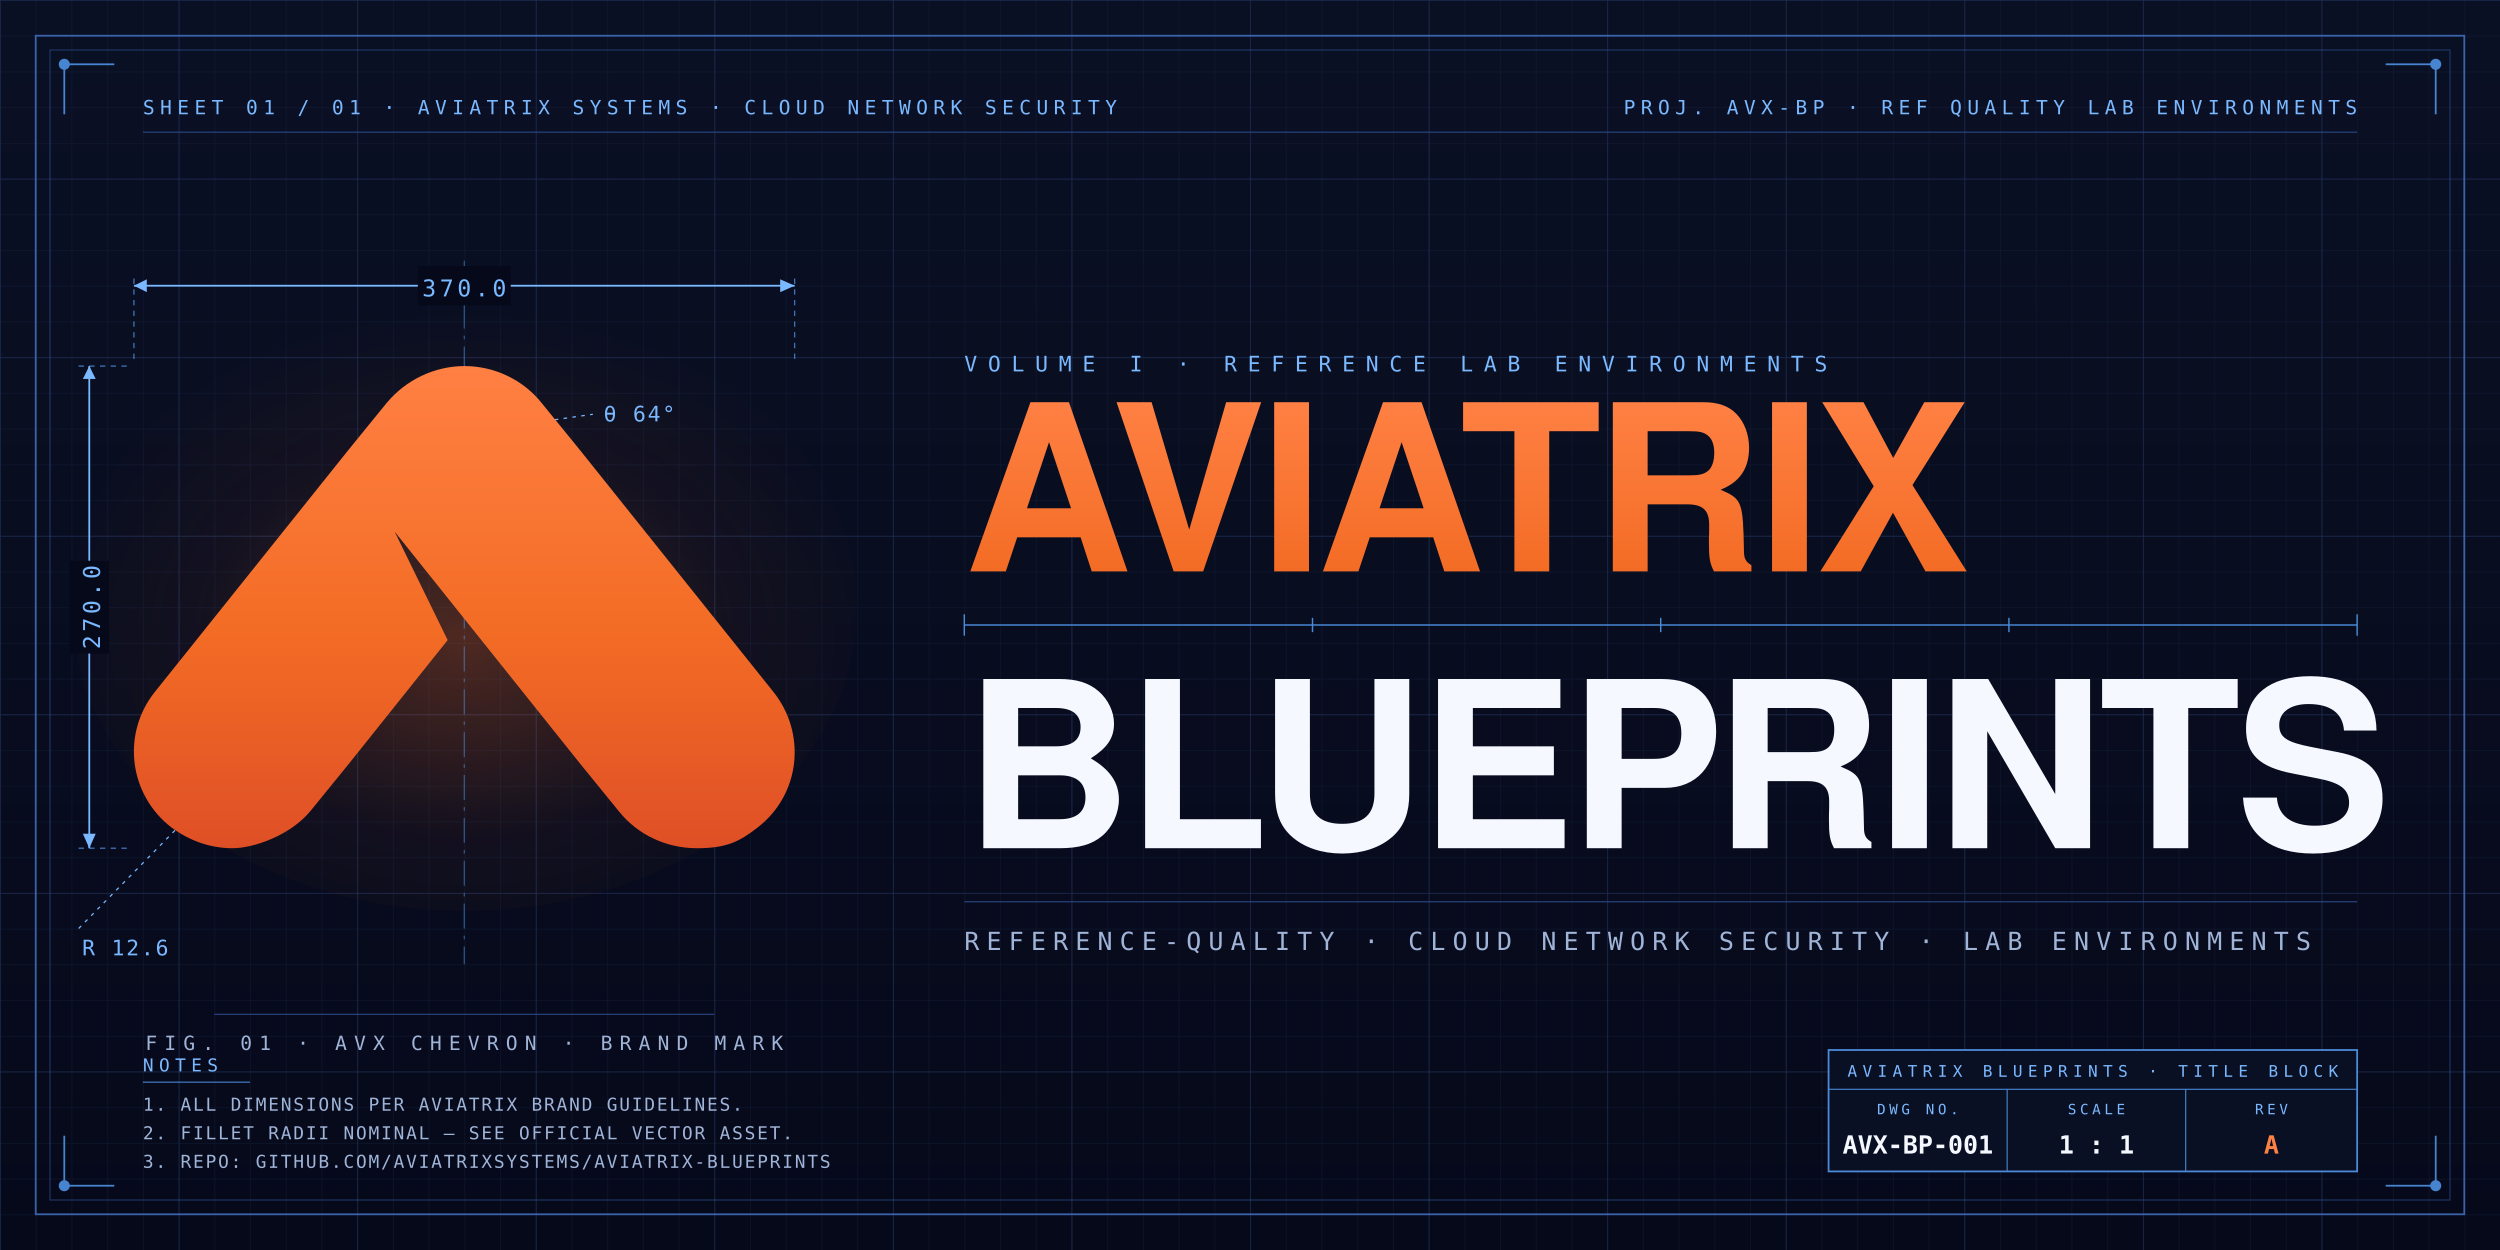
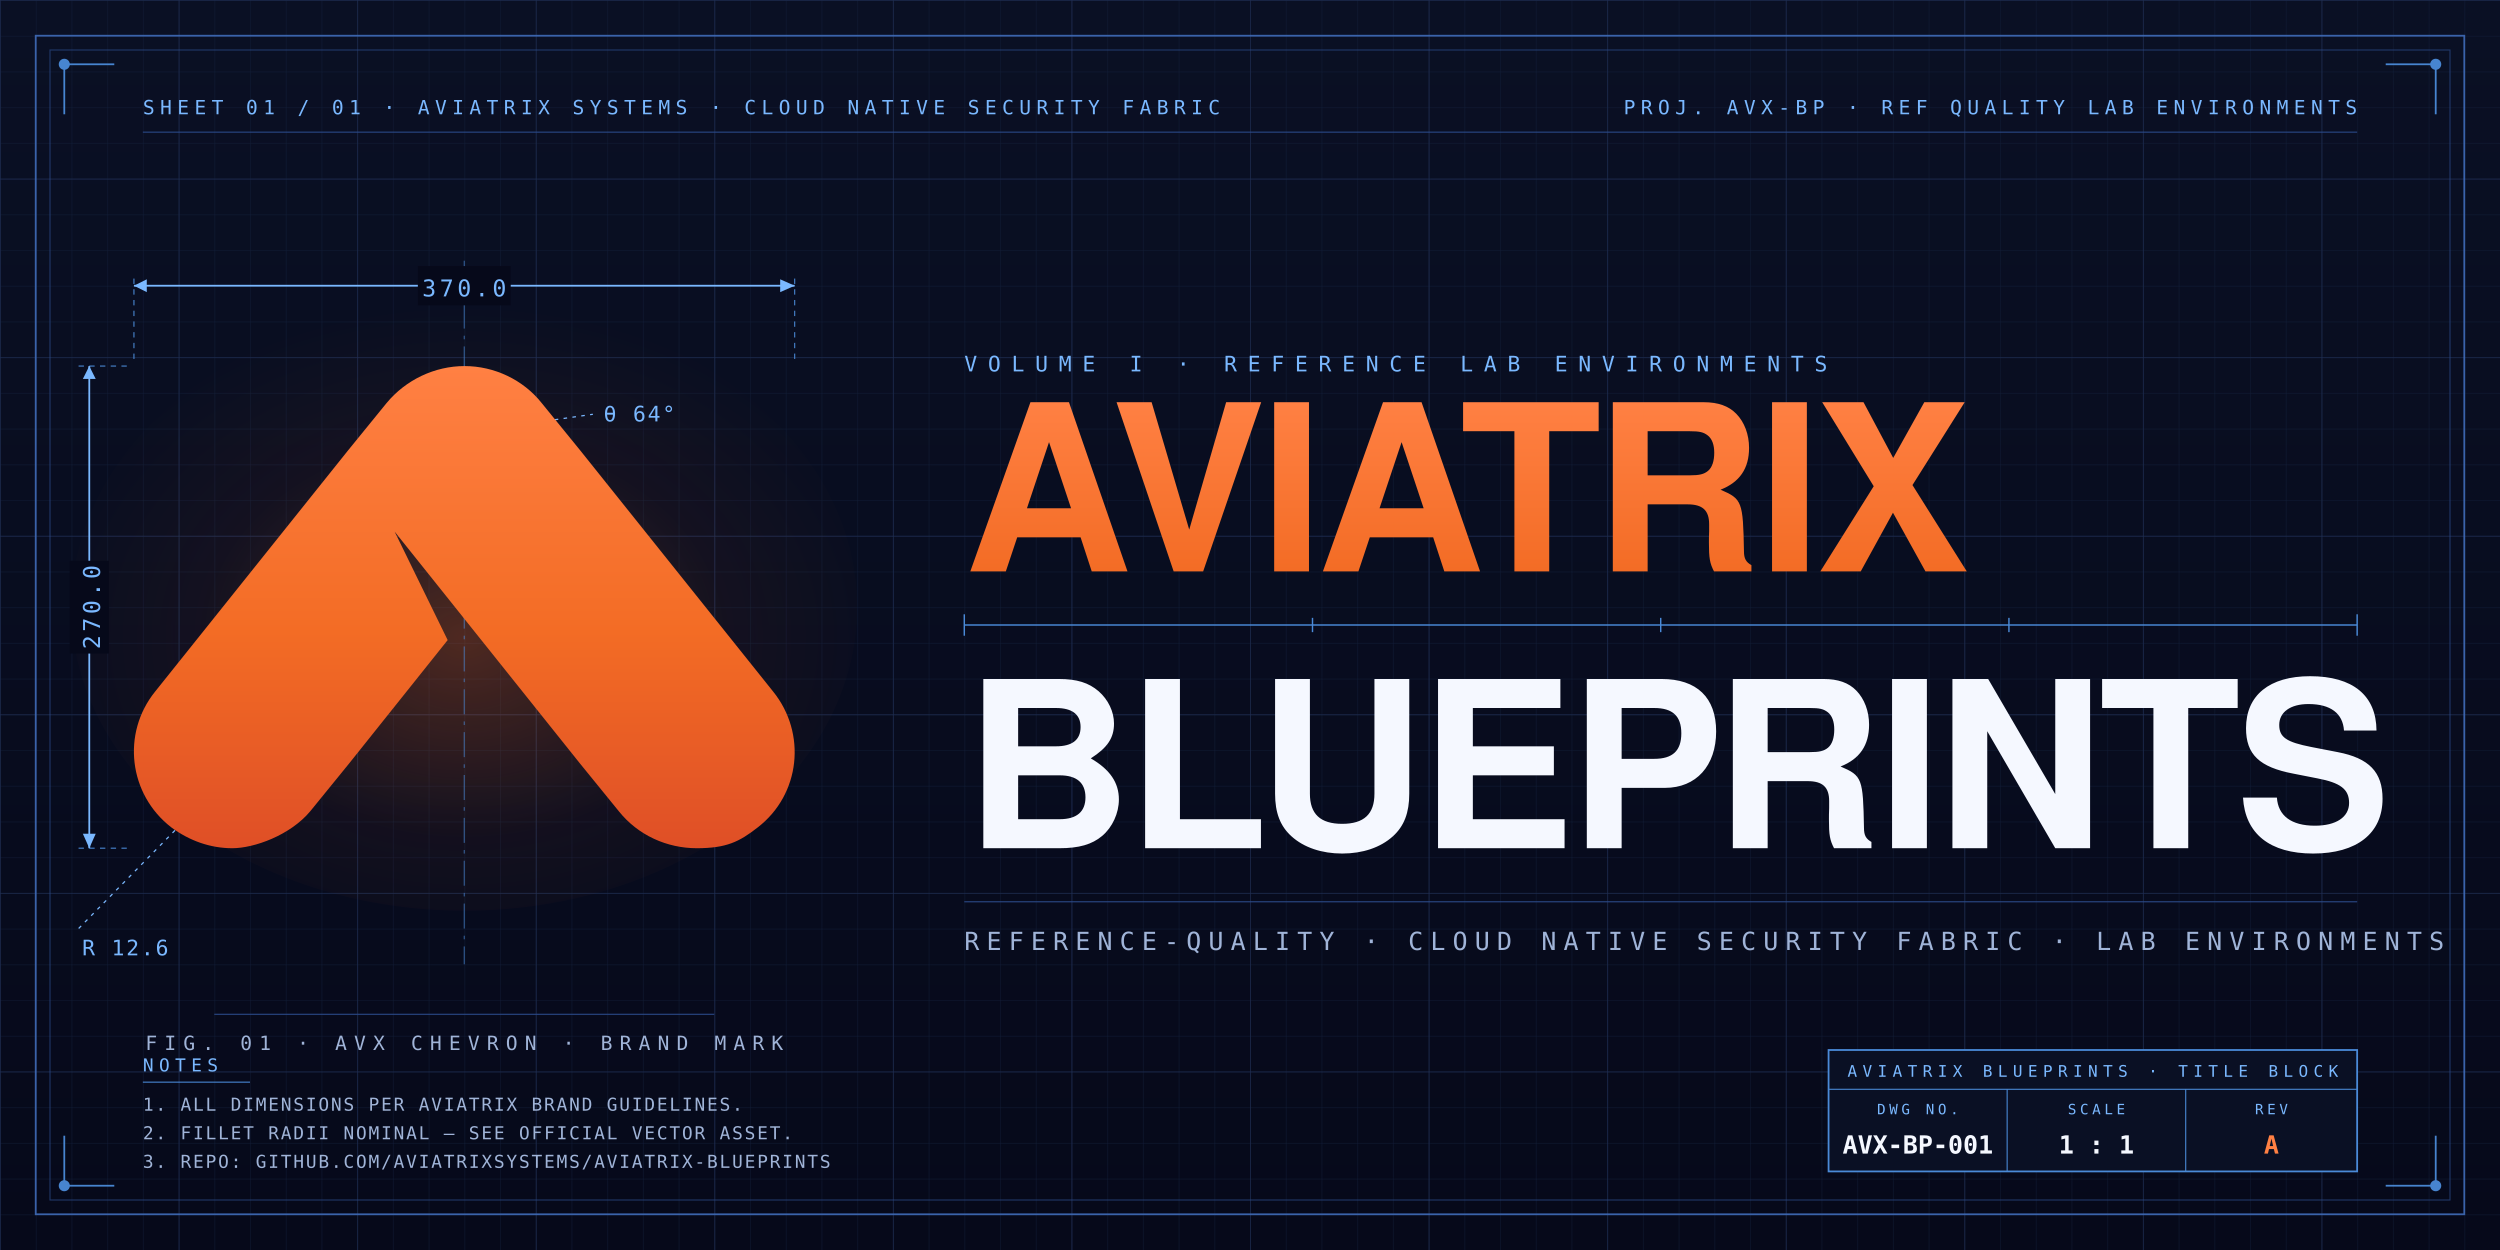
<svg xmlns="http://www.w3.org/2000/svg" viewBox="0 0 1400 700" role="img" aria-label="Aviatrix Blueprints">
  <defs>
    <linearGradient id="canvas" x1="0" y1="0" x2="0" y2="1">
      <stop offset="0%" stop-color="#0A1024" />
      <stop offset="100%" stop-color="#06091A" />
    </linearGradient>
    <pattern id="gridFine" width="20" height="20" patternUnits="userSpaceOnUse">
      <path d="M 20 0 L 0 0 0 20" fill="none" stroke="#14213D" stroke-width="0.4" />
    </pattern>
    <pattern id="gridBold" width="100" height="100" patternUnits="userSpaceOnUse">
      <path d="M 100 0 L 0 0 0 100" fill="none" stroke="#1F2D52" stroke-width="0.7" />
    </pattern>
    <linearGradient id="markOrange" x1="0" y1="0" x2="0" y2="1">
      <stop offset="0%" stop-color="#FF8043" />
      <stop offset="55%" stop-color="#F36C25" />
      <stop offset="100%" stop-color="#DF4F26" />
    </linearGradient>
    <linearGradient id="textOrange" x1="0" y1="0" x2="0" y2="1">
      <stop offset="0%" stop-color="#FF8043" />
      <stop offset="100%" stop-color="#F36C25" />
    </linearGradient>
    <radialGradient id="markGlow" cx="50%" cy="55%" r="55%">
      <stop offset="0%" stop-color="#F36C25" stop-opacity="0.30" />
      <stop offset="60%" stop-color="#F36C25" stop-opacity="0.05" />
      <stop offset="100%" stop-color="#F36C25" stop-opacity="0" />
    </radialGradient>
    <marker id="dimEnd" viewBox="0 0 10 10" refX="9" refY="5" markerWidth="9" markerHeight="9" orient="auto">
      <path d="M0,1 L9,5 L0,9 z" fill="#7AB8FF" />
    </marker>
    <marker id="dimStart" viewBox="0 0 10 10" refX="1" refY="5" markerWidth="9" markerHeight="9" orient="auto">
      <path d="M9,1 L1,5 L9,9 z" fill="#7AB8FF" />
    </marker>
  </defs>
  <rect width="1400" height="700" fill="url(#canvas)" />
  <rect width="1400" height="700" fill="url(#gridFine)" />
  <rect width="1400" height="700" fill="url(#gridBold)" />
  <rect x="20" y="20" width="1360" height="660" fill="none" stroke="#3F6BB8" stroke-width="1" opacity="0.9" />
  <rect x="28" y="28" width="1344" height="644" fill="none" stroke="#2A4A8A" stroke-width="0.6" opacity="0.7" />
  <g stroke="#4A8AD8" stroke-width="1" fill="none" opacity="0.95">
    <path d="M 36 36 L 64 36 M 36 36 L 36 64" />
    <circle cx="36" cy="36" r="2.6" fill="#4A8AD8" />
    <path d="M 1364 36 L 1336 36 M 1364 36 L 1364 64" />
    <circle cx="1364" cy="36" r="2.6" fill="#4A8AD8" />
    <path d="M 36 664 L 64 664 M 36 664 L 36 636" />
    <circle cx="36" cy="664" r="2.6" fill="#4A8AD8" />
    <path d="M 1364 664 L 1336 664 M 1364 664 L 1364 636" />
    <circle cx="1364" cy="664" r="2.6" fill="#4A8AD8" />
  </g>
  <line x1="80" y1="74" x2="1320" y2="74" stroke="#2A4A8A" stroke-width="0.6" />
-   <text x="80" y="64" font-family="ui-monospace, 'SF Mono', Menlo, monospace" font-size="11" fill="#7AB8FF" letter-spacing="3">SHEET 01 / 01  ·  AVIATRIX SYSTEMS  ·  CLOUD NETWORK SECURITY</text>
+   <text x="80" y="64" font-family="ui-monospace, 'SF Mono', Menlo, monospace" font-size="11" fill="#7AB8FF" letter-spacing="3">SHEET 01 / 01  ·  AVIATRIX SYSTEMS  ·  CLOUD NATIVE SECURITY FABRIC</text>
  <text x="1320" y="64" font-family="ui-monospace, 'SF Mono', Menlo, monospace" font-size="11" fill="#7AB8FF" letter-spacing="3" text-anchor="end">PROJ. AVX-BP  ·  REF QUALITY LAB ENVIRONMENTS</text>
  <ellipse cx="260" cy="340" rx="220" ry="170" fill="url(#markGlow)" />
  <line x1="260" y1="146" x2="260" y2="540" stroke="#4A8AD8" stroke-width="0.7" stroke-dasharray="14,4,2,4" opacity="0.55" />
  <g stroke="#4A8AD8" stroke-width="0.7" fill="none" opacity="0.85" stroke-dasharray="3,3">
    <line x1="75" y1="201" x2="75" y2="154" />
    <line x1="445" y1="201" x2="445" y2="154" />
    <line x1="71" y1="205" x2="44" y2="205" />
    <line x1="71" y1="475" x2="44" y2="475" />
  </g>
  <line x1="75" y1="160" x2="445" y2="160" stroke="#7AB8FF" stroke-width="1" marker-start="url(#dimStart)" marker-end="url(#dimEnd)" />
  <rect x="234" y="149" width="52" height="22" fill="#06091A" />
  <text x="260" y="166" font-family="ui-monospace, 'SF Mono', Menlo, monospace" font-size="13" fill="#7AB8FF" text-anchor="middle" letter-spacing="2">370.0</text>
  <line x1="50" y1="205" x2="50" y2="475" stroke="#7AB8FF" stroke-width="1" marker-start="url(#dimStart)" marker-end="url(#dimEnd)" />
  <g transform="translate(50 340) rotate(-90)">
    <rect x="-26" y="-11" width="52" height="22" fill="#06091A" />
    <text x="0" y="6" font-family="ui-monospace, 'SF Mono', Menlo, monospace" font-size="13" fill="#7AB8FF" text-anchor="middle" letter-spacing="2">270.0</text>
  </g>
  <path d="M 244 250 a 36 36 0 0 1 32 -10" fill="none" stroke="#7AB8FF" stroke-width="1" />
  <line x1="276" y1="240" x2="332" y2="232" stroke="#7AB8FF" stroke-width="0.7" stroke-dasharray="2,3" />
  <text x="338" y="236" font-family="ui-monospace, 'SF Mono', Menlo, monospace" font-size="12" fill="#7AB8FF" letter-spacing="1">θ 64°</text>
  <line x1="98" y1="465" x2="44" y2="520" stroke="#7AB8FF" stroke-width="0.7" stroke-dasharray="2,3" />
  <text x="46" y="535" font-family="ui-monospace, 'SF Mono', Menlo, monospace" font-size="12" fill="#7AB8FF" letter-spacing="1">R 12.6</text>
  <g transform="translate(70.24 165.4) scale(4.5)">
    <path fill="url(#markOrange)" d="M80.6,49.3l-8.4-10.5-15.6-19.5-4.8-5.9c-2.3-2.9-5.9-4.6-9.6-4.6s-7.3,1.7-9.7,4.6l-4.8,5.9-15.6,19.5-8.4,10.5c-4.2,5.2-3.3,12.8,2,16.9,2.3,1.7,4.9,2.6,7.6,2.6s7.2-1.6,9.7-4.6l4.8-5.9,12.3-15.4-6.6-13.5,23.1,28.9,4.8,5.9c2.4,3,6,4.6,9.7,4.6s5.3-.8,7.6-2.6c5.3-4.1,6.1-11.7,1.9-16.9h0Z" />
  </g>
  <line x1="120" y1="568" x2="400" y2="568" stroke="#2A4A8A" stroke-width="0.6" />
  <text x="260" y="588" font-family="ui-monospace, 'SF Mono', Menlo, monospace" font-size="11" fill="#A0B4D8" text-anchor="middle" letter-spacing="4">FIG. 01  ·  AVX CHEVRON  ·  BRAND MARK</text>
  <text x="540" y="208" font-family="ui-monospace, 'SF Mono', Menlo, monospace" font-size="12" fill="#7AB8FF" letter-spacing="6">VOLUME I  ·  REFERENCE LAB ENVIRONMENTS</text>
  <text x="540" y="320" font-family="'Helvetica Neue', Helvetica, Arial, sans-serif" font-size="130" font-weight="800" letter-spacing="-3" fill="url(#textOrange)">AVIATRIX</text>
  <line x1="540" y1="350" x2="1320" y2="350" stroke="#4A8AD8" stroke-width="0.8" />
  <g stroke="#4A8AD8" stroke-width="0.8">
    <line x1="540" y1="344" x2="540" y2="356" />
    <line x1="735" y1="346" x2="735" y2="354" />
    <line x1="930" y1="346" x2="930" y2="354" />
    <line x1="1125" y1="346" x2="1125" y2="354" />
    <line x1="1320" y1="344" x2="1320" y2="356" />
  </g>
  <text x="540" y="475" font-family="'Helvetica Neue', Helvetica, Arial, sans-serif" font-size="130" font-weight="800" letter-spacing="-3" fill="#F5F8FF">BLUEPRINTS</text>
  <line x1="540" y1="505" x2="1320" y2="505" stroke="#2A4A8A" stroke-width="0.6" />
-   <text x="540" y="532" font-family="ui-monospace, 'SF Mono', Menlo, monospace" font-size="14" fill="#A0B4D8" letter-spacing="4">REFERENCE-QUALITY  ·  CLOUD NETWORK SECURITY  ·  LAB ENVIRONMENTS</text>
+   <text x="540" y="532" font-family="ui-monospace, 'SF Mono', Menlo, monospace" font-size="14" fill="#A0B4D8" letter-spacing="4">REFERENCE-QUALITY  ·  CLOUD NATIVE SECURITY FABRIC  ·  LAB ENVIRONMENTS</text>
  <g transform="translate(80, 600)">
    <text x="0" y="0" font-family="ui-monospace, 'SF Mono', Menlo, monospace" font-size="10" fill="#7AB8FF" letter-spacing="3">NOTES</text>
    <line x1="0" y1="6" x2="60" y2="6" stroke="#4A8AD8" stroke-width="0.6" />
    <text x="0" y="22" font-family="ui-monospace, 'SF Mono', Menlo, monospace" font-size="10" fill="#A0B4D8" letter-spacing="1">1. ALL DIMENSIONS PER AVIATRIX BRAND GUIDELINES.</text>
    <text x="0" y="38" font-family="ui-monospace, 'SF Mono', Menlo, monospace" font-size="10" fill="#A0B4D8" letter-spacing="1">2. FILLET RADII NOMINAL — SEE OFFICIAL VECTOR ASSET.</text>
    <text x="0" y="54" font-family="ui-monospace, 'SF Mono', Menlo, monospace" font-size="10" fill="#A0B4D8" letter-spacing="1">3. REPO: GITHUB.COM/AVIATRIXSYSTEMS/AVIATRIX-BLUEPRINTS</text>
  </g>
  <g transform="translate(1024, 588)">
    <rect x="0" y="0" width="296" height="68" fill="#0A1024" stroke="#4A8AD8" stroke-width="1" />
    <line x1="0" y1="22" x2="296" y2="22" stroke="#4A8AD8" stroke-width="0.6" />
    <line x1="100" y1="22" x2="100" y2="68" stroke="#4A8AD8" stroke-width="0.6" />
    <line x1="200" y1="22" x2="200" y2="68" stroke="#4A8AD8" stroke-width="0.6" />
    <text x="148" y="15" font-family="ui-monospace, 'SF Mono', Menlo, monospace" font-size="9" fill="#7AB8FF" text-anchor="middle" letter-spacing="3">AVIATRIX BLUEPRINTS  ·  TITLE BLOCK</text>
    <text x="50" y="36" font-family="ui-monospace, 'SF Mono', Menlo, monospace" font-size="8" fill="#7AB8FF" text-anchor="middle" letter-spacing="2">DWG NO.</text>
    <text x="50" y="58" font-family="ui-monospace, 'SF Mono', Menlo, monospace" font-size="14" fill="#F5F8FF" text-anchor="middle" font-weight="700">AVX-BP-001</text>
    <text x="150" y="36" font-family="ui-monospace, 'SF Mono', Menlo, monospace" font-size="8" fill="#7AB8FF" text-anchor="middle" letter-spacing="2">SCALE</text>
    <text x="150" y="58" font-family="ui-monospace, 'SF Mono', Menlo, monospace" font-size="14" fill="#F5F8FF" text-anchor="middle" font-weight="700">1 : 1</text>
    <text x="248" y="36" font-family="ui-monospace, 'SF Mono', Menlo, monospace" font-size="8" fill="#7AB8FF" text-anchor="middle" letter-spacing="2">REV</text>
    <text x="248" y="58" font-family="ui-monospace, 'SF Mono', Menlo, monospace" font-size="14" fill="#FF8043" text-anchor="middle" font-weight="700">A</text>
  </g>
</svg>
